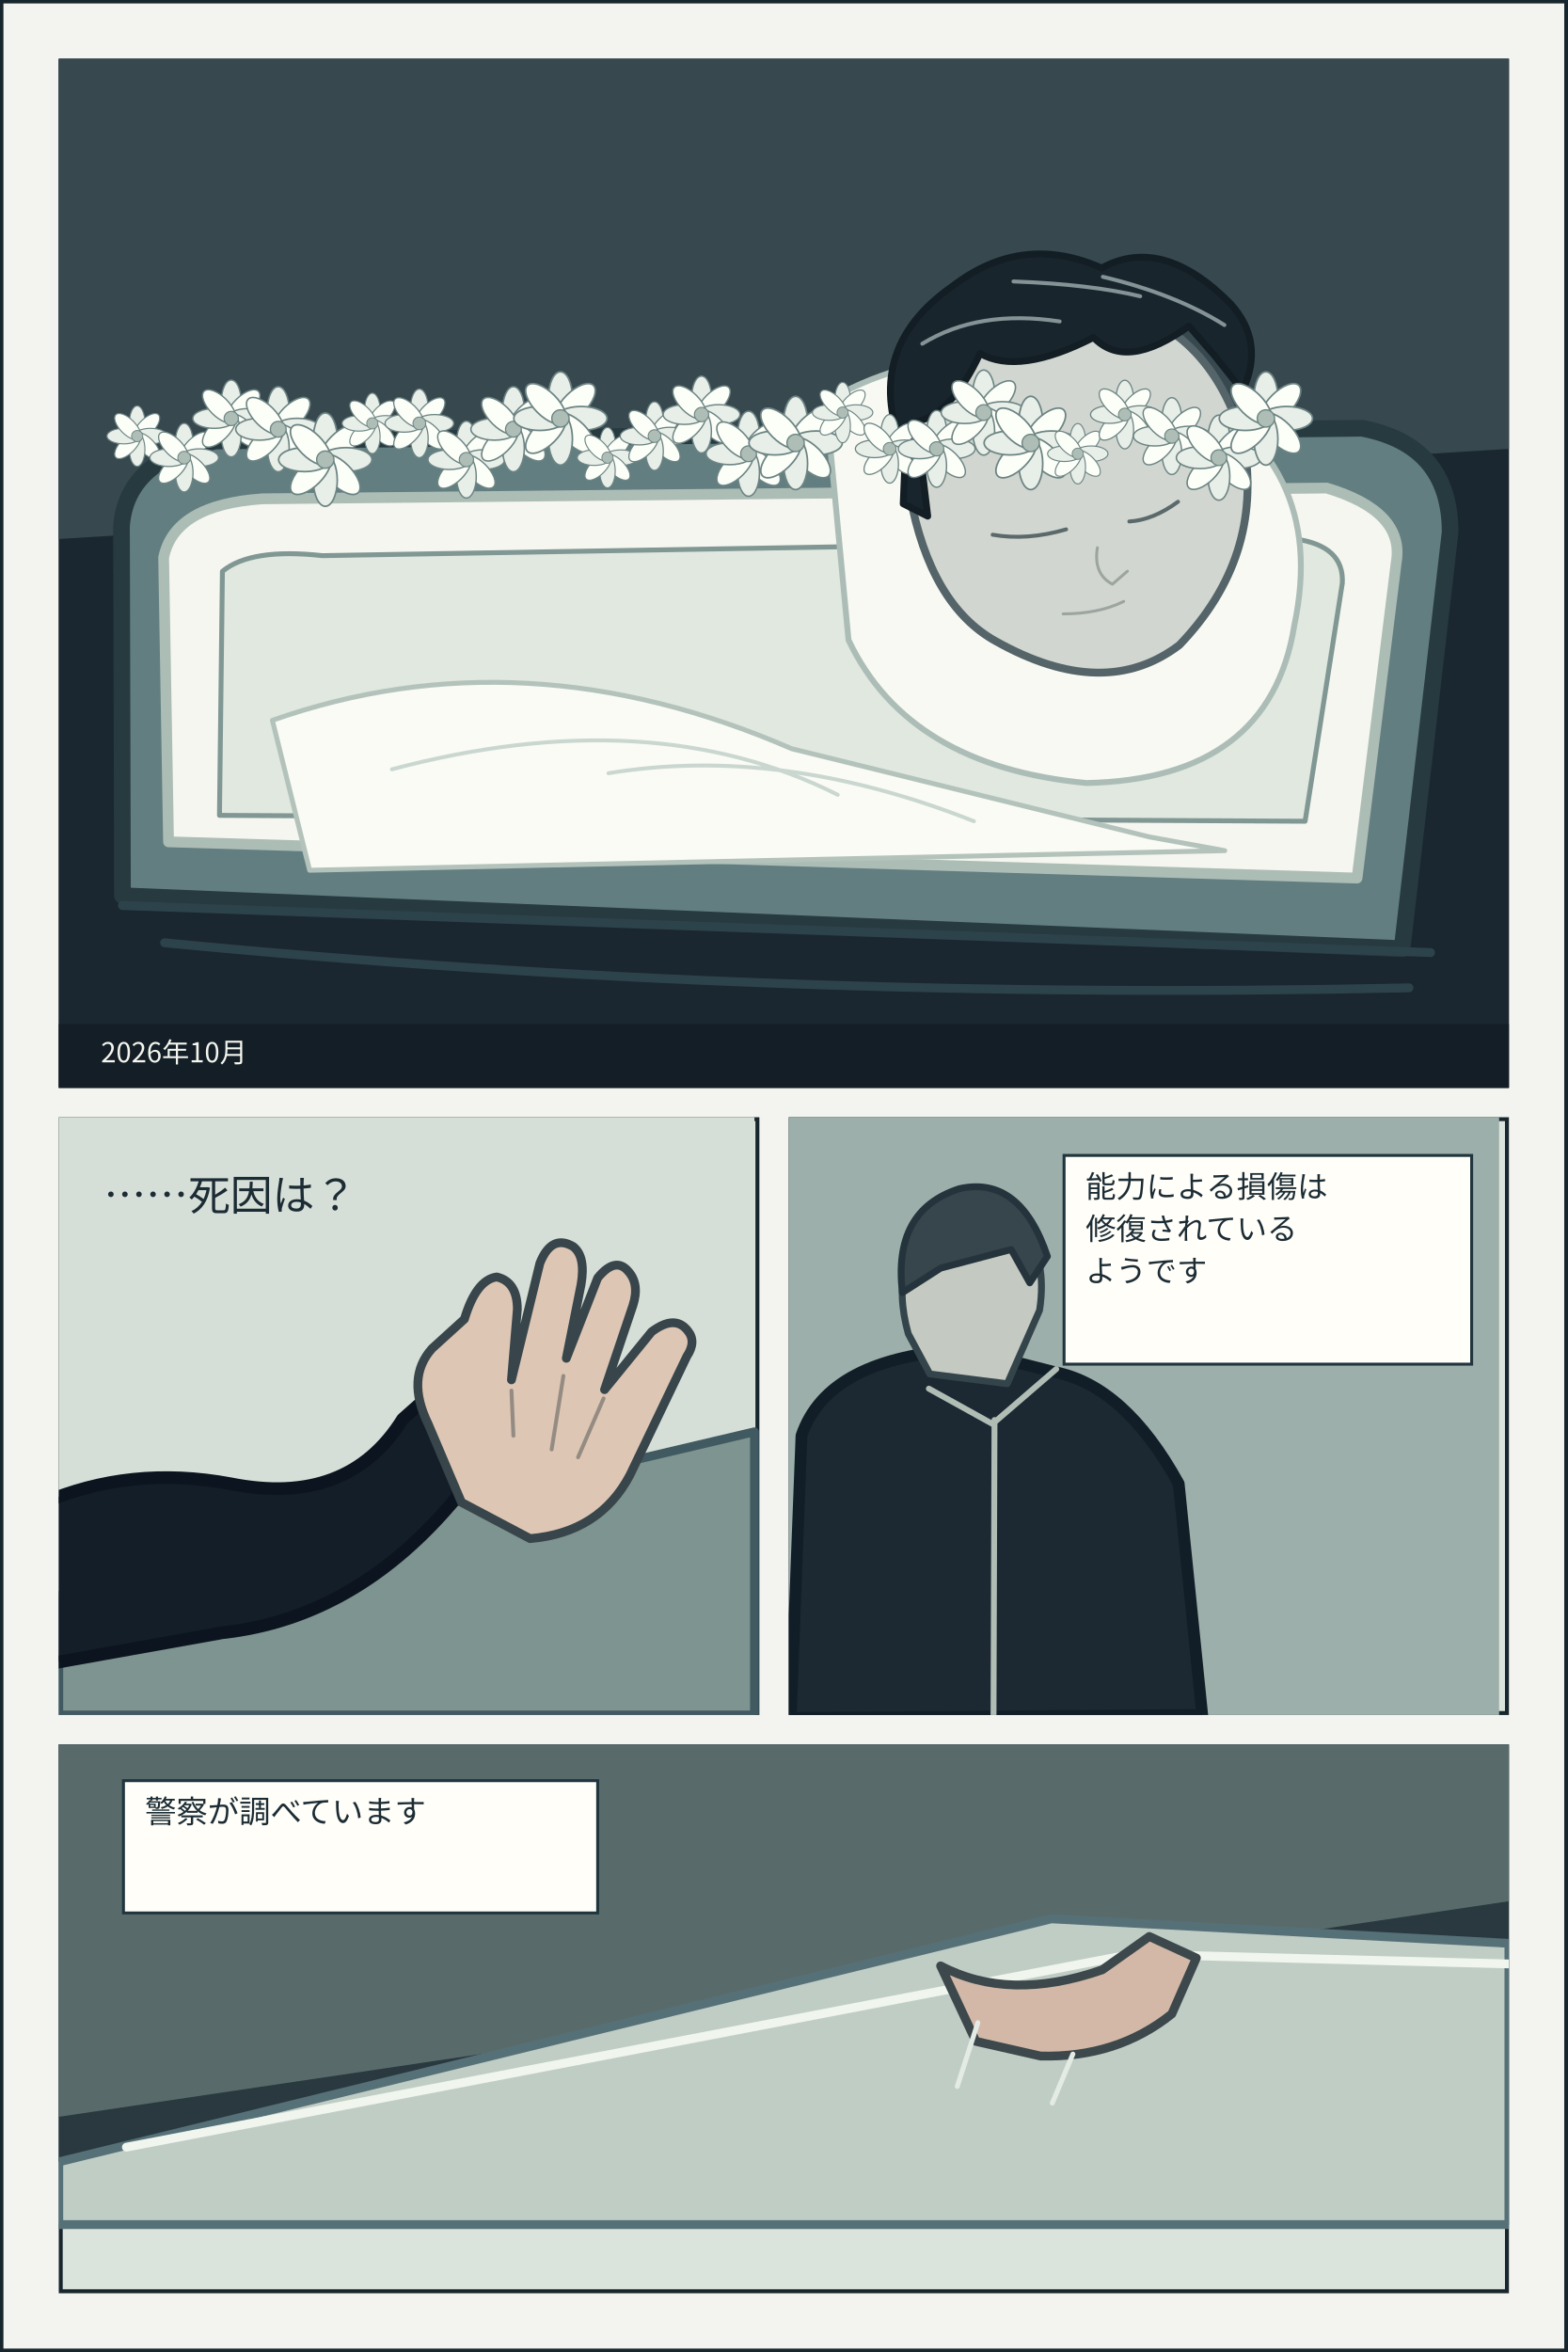
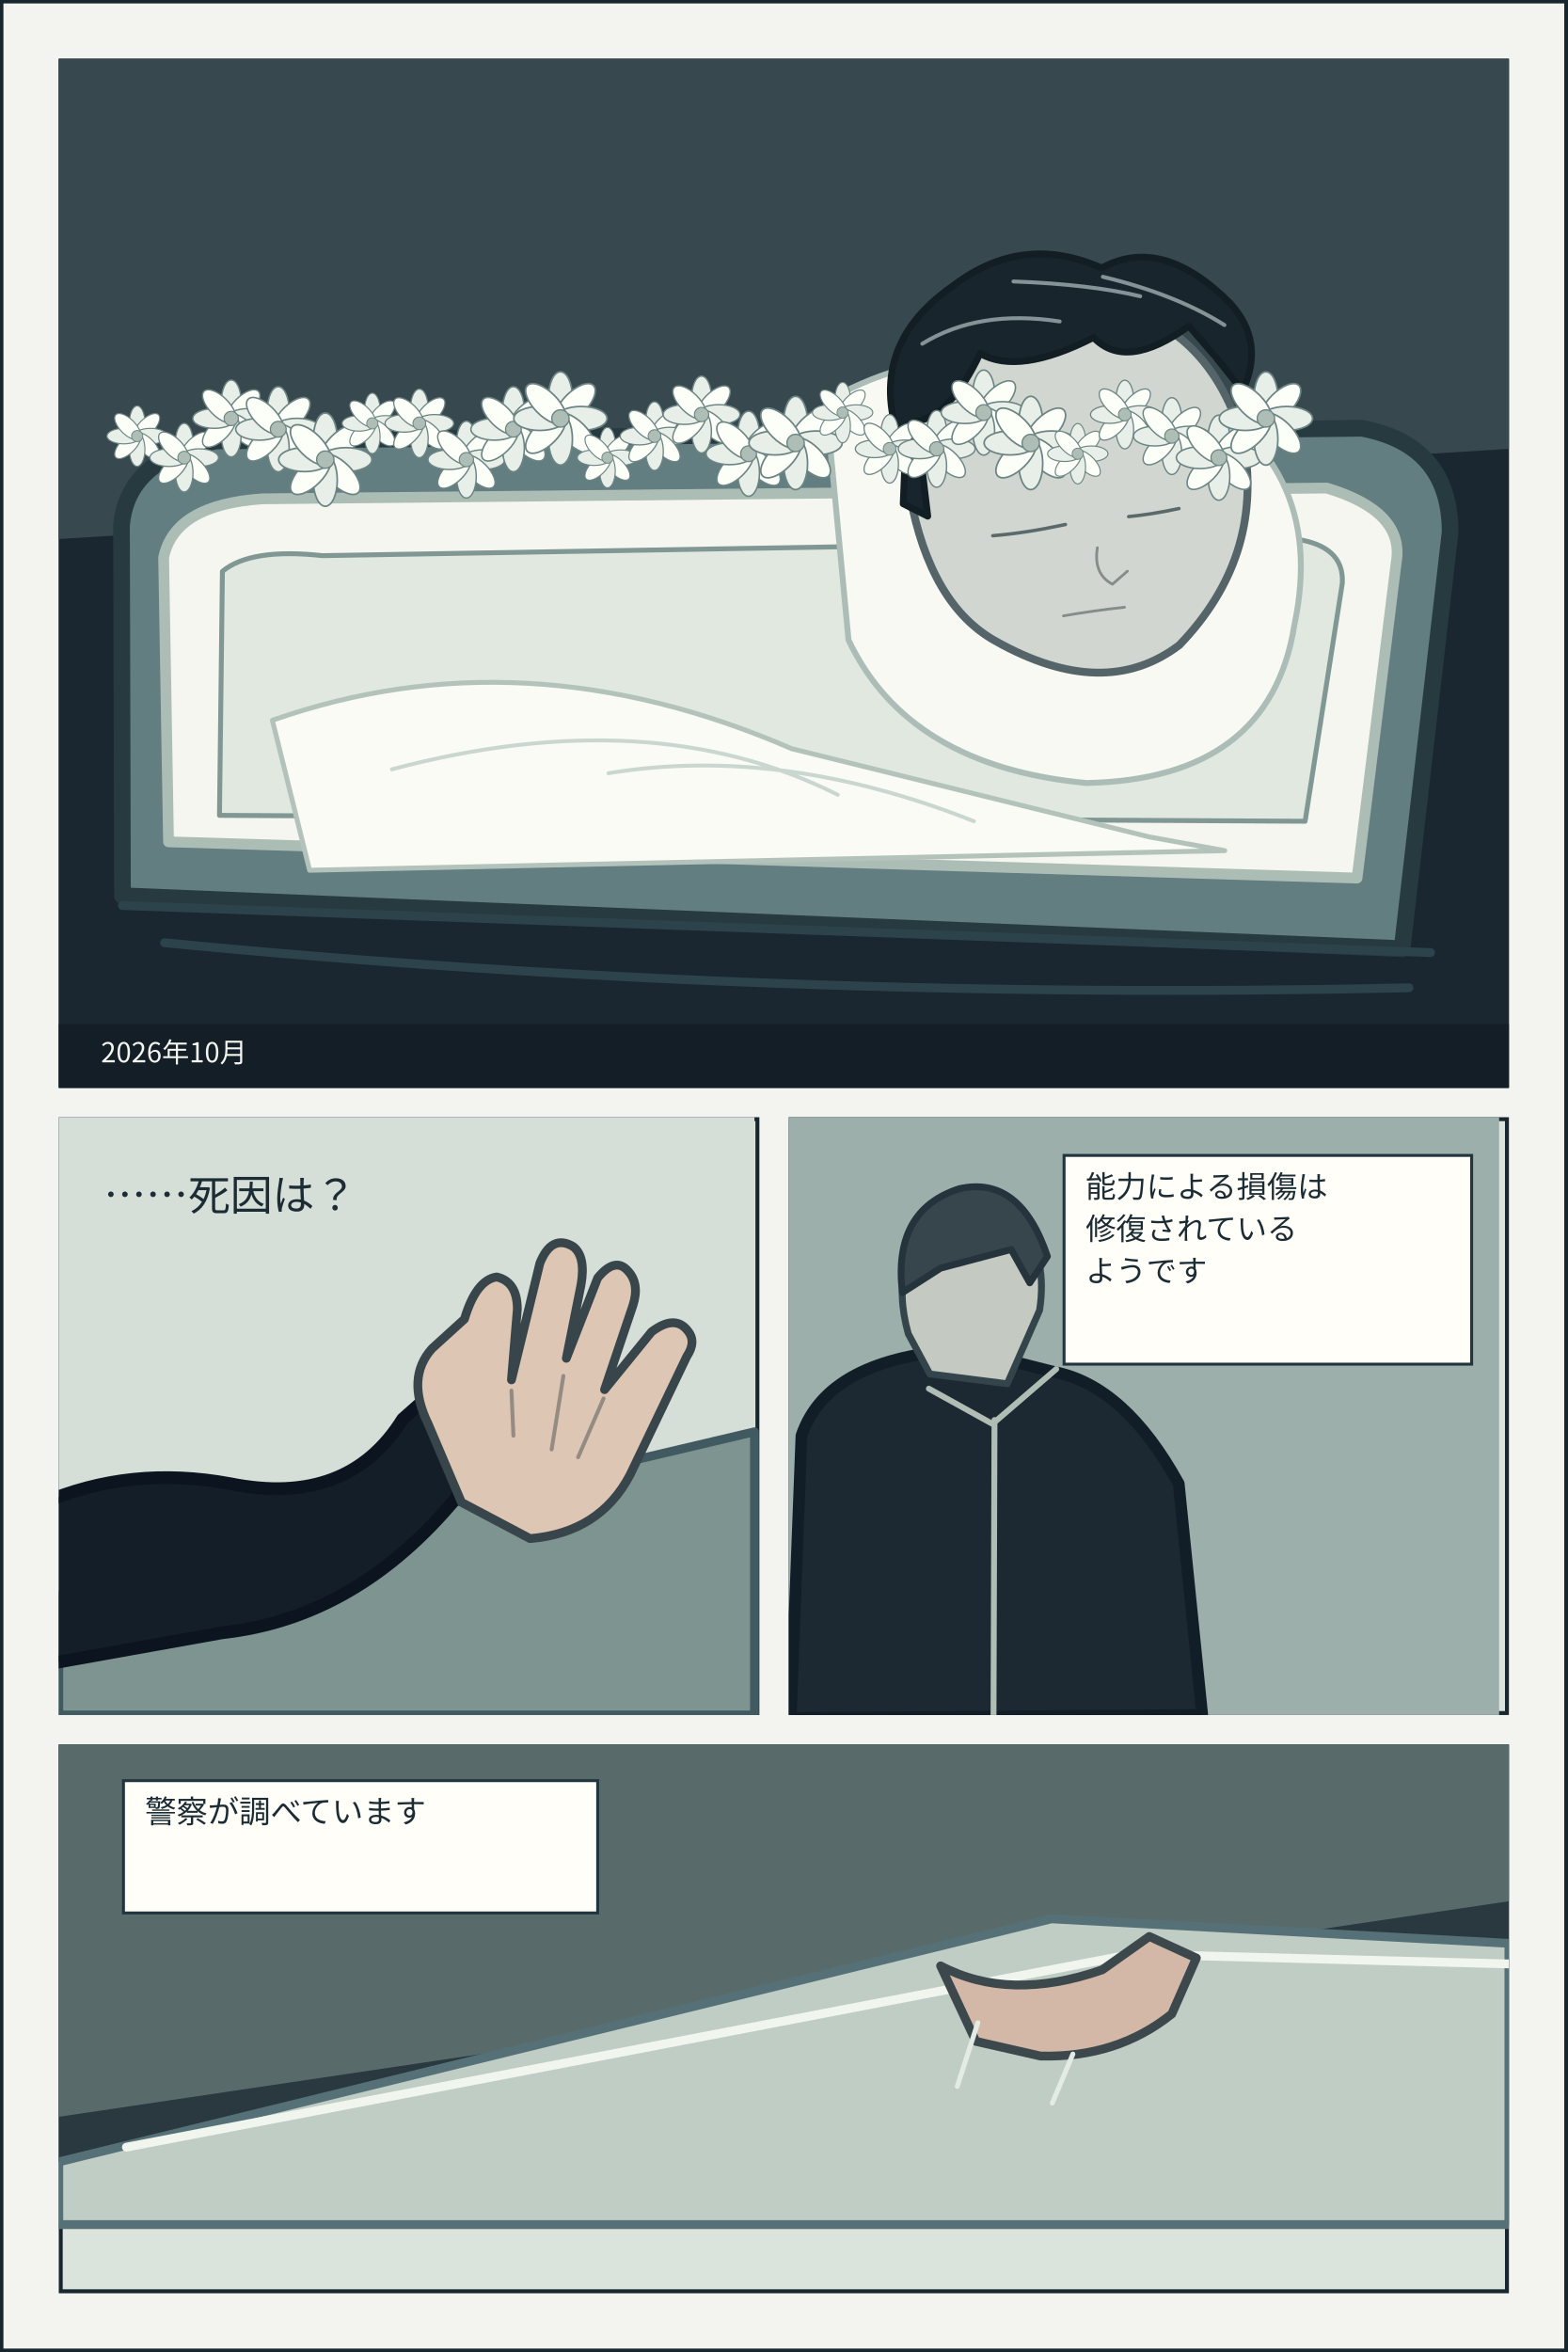
<svg xmlns="http://www.w3.org/2000/svg" width="1600" height="2400" viewBox="0 0 1600 2400">
  <rect x="0" y="0" width="1600" height="2400" fill="#f3f4ef" stroke="#17262d" stroke-width="7" />
  <g id="panel-01-coffin-and-sakaki">
    <svg x="60" y="60" width="1480" height="1050" viewBox="0 0 1480 1050">
      <rect x="0" y="0" width="1480" height="1050" fill="#dae3dc" stroke="#18262e" stroke-width="8" />
      <rect x="0" y="0" width="1480" height="1050" fill="#1b2730" stroke="none" stroke-width="0" />
      <path d="M0 0H1480V398L0 490Z" fill="#37484f" stroke="none" stroke-width="0" stroke-linecap="round" stroke-linejoin="round" />
      <path d="M65 854L64 477Q69 409 160 390L1330 377Q1420 394 1420 483L1371 908Z" fill="#627e80" stroke="#273a40" stroke-width="17" stroke-linecap="round" stroke-linejoin="round" />
      <path d="M112 799L107 509Q118 455 208 449L1294 438Q1374 462 1365 514L1325 836Z" fill="#f5f6ef" stroke="#acbdb6" stroke-width="11" stroke-linecap="round" stroke-linejoin="round" />
      <path d="M164 772L167 523Q196 499 269 507L1262 490Q1312 497 1310 535L1272 778Z" fill="#e0e8df" stroke="#809794" stroke-width="5" stroke-linecap="round" stroke-linejoin="round" />
      <path d="M218 675Q474 585 748 704L1113 794L1190 808L256 828Z" fill="#fafbf5" stroke="#b3c3bb" stroke-width="5" stroke-linecap="round" stroke-linejoin="round" />
      <path d="M340 725Q604 655 795 751M561 729Q737 700 934 778" fill="none" stroke="#cad7d0" stroke-width="4" stroke-linecap="round" stroke-linejoin="round" />
      <path d="M783 350Q924 266 1139 331Q1297 408 1261 578Q1236 735 1049 739Q867 722 806 593Z" fill="#f8f9f3" stroke="#acbdb7" stroke-width="6" stroke-linecap="round" stroke-linejoin="round" />
      <g transform="translate(1042 457) rotate(-8)">
        <path d="M-148-144Q-65-222 50-203Q158-167 175-40Q178 78 81 154Q-3 201-104 124Q-165 78-170-36Z" fill="#d1d6d0" stroke="#546468" stroke-width="8" stroke-linecap="round" stroke-linejoin="round" />
        <path d="M-169-77Q-200-189-97-241Q-19-285 56-238Q122-263 181-184Q211-140 181-94L158-133L136-167Q66-130 38-169Q-43-141-79-169Q-116-112-153-109L-155-12L-178-28Z" fill="#19252d" stroke="#121d24" stroke-width="7" stroke-linecap="round" stroke-linejoin="round" />
        <path d="M-136-187Q-74-214 6-190M-35-237Q43-223 91-204M56-229Q127-201 172-163" fill="none" stroke="#849496" stroke-width="4" stroke-linecap="round" stroke-linejoin="round" />
-         <path d="M-92 16Q-58 27-17 21M48 22Q72 24 100 9" fill="none" stroke="#5b696b" stroke-width="4" stroke-linecap="round" stroke-linejoin="round" />
-         <path d="M12 44Q4 70 22 83L39 72M-32 106Q4 111 31 102" fill="none" stroke="#9da5a0" stroke-width="3" stroke-linecap="round" stroke-linejoin="round" />
+         <path d="M-92 17Q-58 19-17 16M48 17Q72 18 100 16" fill="none" stroke="#5b696b" stroke-width="3.5" stroke-linecap="round" stroke-linejoin="round" />
+         <path d="M12 44Q4 70 22 83L39 72M-32 108Q0 107 31 108" fill="none" stroke="#858d88" stroke-width="2.8" stroke-linecap="round" stroke-linejoin="round" />
      </g>
      <g transform="translate(80 385) scale(0.44)">
        <ellipse cx="0" cy="-31" rx="18" ry="39" transform="rotate(0)" fill="#e8eee8" stroke="#6c8483" stroke-width="2.5" />
        <ellipse cx="0" cy="-31" rx="18" ry="39" transform="rotate(45)" fill="#fcfef8" stroke="#6c8483" stroke-width="2.5" />
        <ellipse cx="0" cy="-31" rx="18" ry="39" transform="rotate(90)" fill="#e8eee8" stroke="#6c8483" stroke-width="2.5" />
        <ellipse cx="0" cy="-31" rx="18" ry="39" transform="rotate(135)" fill="#fcfef8" stroke="#6c8483" stroke-width="2.5" />
        <ellipse cx="0" cy="-31" rx="18" ry="39" transform="rotate(180)" fill="#e8eee8" stroke="#6c8483" stroke-width="2.5" />
        <ellipse cx="0" cy="-31" rx="18" ry="39" transform="rotate(225)" fill="#fcfef8" stroke="#6c8483" stroke-width="2.5" />
        <ellipse cx="0" cy="-31" rx="18" ry="39" transform="rotate(270)" fill="#e8eee8" stroke="#6c8483" stroke-width="2.5" />
        <ellipse cx="0" cy="-31" rx="18" ry="39" transform="rotate(315)" fill="#fcfef8" stroke="#6c8483" stroke-width="2.5" />
        <circle r="13" fill="#aebdb6" stroke="#6c8582" stroke-width="2" />
      </g>
      <g transform="translate(128 407) scale(0.50)">
        <ellipse cx="0" cy="-31" rx="18" ry="39" transform="rotate(0)" fill="#e8eee8" stroke="#6c8483" stroke-width="2.5" />
        <ellipse cx="0" cy="-31" rx="18" ry="39" transform="rotate(45)" fill="#fcfef8" stroke="#6c8483" stroke-width="2.5" />
        <ellipse cx="0" cy="-31" rx="18" ry="39" transform="rotate(90)" fill="#e8eee8" stroke="#6c8483" stroke-width="2.5" />
        <ellipse cx="0" cy="-31" rx="18" ry="39" transform="rotate(135)" fill="#fcfef8" stroke="#6c8483" stroke-width="2.5" />
        <ellipse cx="0" cy="-31" rx="18" ry="39" transform="rotate(180)" fill="#e8eee8" stroke="#6c8483" stroke-width="2.5" />
        <ellipse cx="0" cy="-31" rx="18" ry="39" transform="rotate(225)" fill="#fcfef8" stroke="#6c8483" stroke-width="2.5" />
        <ellipse cx="0" cy="-31" rx="18" ry="39" transform="rotate(270)" fill="#e8eee8" stroke="#6c8483" stroke-width="2.5" />
        <ellipse cx="0" cy="-31" rx="18" ry="39" transform="rotate(315)" fill="#fcfef8" stroke="#6c8483" stroke-width="2.5" />
        <circle r="13" fill="#aebdb6" stroke="#6c8582" stroke-width="2" />
      </g>
      <g transform="translate(176 367) scale(0.56)">
        <ellipse cx="0" cy="-31" rx="18" ry="39" transform="rotate(0)" fill="#e8eee8" stroke="#6c8483" stroke-width="2.5" />
        <ellipse cx="0" cy="-31" rx="18" ry="39" transform="rotate(45)" fill="#fcfef8" stroke="#6c8483" stroke-width="2.5" />
        <ellipse cx="0" cy="-31" rx="18" ry="39" transform="rotate(90)" fill="#e8eee8" stroke="#6c8483" stroke-width="2.5" />
        <ellipse cx="0" cy="-31" rx="18" ry="39" transform="rotate(135)" fill="#fcfef8" stroke="#6c8483" stroke-width="2.5" />
        <ellipse cx="0" cy="-31" rx="18" ry="39" transform="rotate(180)" fill="#e8eee8" stroke="#6c8483" stroke-width="2.5" />
        <ellipse cx="0" cy="-31" rx="18" ry="39" transform="rotate(225)" fill="#fcfef8" stroke="#6c8483" stroke-width="2.5" />
        <ellipse cx="0" cy="-31" rx="18" ry="39" transform="rotate(270)" fill="#e8eee8" stroke="#6c8483" stroke-width="2.5" />
        <ellipse cx="0" cy="-31" rx="18" ry="39" transform="rotate(315)" fill="#fcfef8" stroke="#6c8483" stroke-width="2.5" />
        <circle r="13" fill="#aebdb6" stroke="#6c8582" stroke-width="2" />
      </g>
      <g transform="translate(224 378) scale(0.62)">
        <ellipse cx="0" cy="-31" rx="18" ry="39" transform="rotate(0)" fill="#e8eee8" stroke="#6c8483" stroke-width="2.5" />
        <ellipse cx="0" cy="-31" rx="18" ry="39" transform="rotate(45)" fill="#fcfef8" stroke="#6c8483" stroke-width="2.5" />
        <ellipse cx="0" cy="-31" rx="18" ry="39" transform="rotate(90)" fill="#e8eee8" stroke="#6c8483" stroke-width="2.5" />
        <ellipse cx="0" cy="-31" rx="18" ry="39" transform="rotate(135)" fill="#fcfef8" stroke="#6c8483" stroke-width="2.5" />
        <ellipse cx="0" cy="-31" rx="18" ry="39" transform="rotate(180)" fill="#e8eee8" stroke="#6c8483" stroke-width="2.5" />
        <ellipse cx="0" cy="-31" rx="18" ry="39" transform="rotate(225)" fill="#fcfef8" stroke="#6c8483" stroke-width="2.5" />
        <ellipse cx="0" cy="-31" rx="18" ry="39" transform="rotate(270)" fill="#e8eee8" stroke="#6c8483" stroke-width="2.5" />
        <ellipse cx="0" cy="-31" rx="18" ry="39" transform="rotate(315)" fill="#fcfef8" stroke="#6c8483" stroke-width="2.5" />
        <circle r="13" fill="#aebdb6" stroke="#6c8582" stroke-width="2" />
      </g>
      <g transform="translate(272 409) scale(0.68)">
        <ellipse cx="0" cy="-31" rx="18" ry="39" transform="rotate(0)" fill="#e8eee8" stroke="#6c8483" stroke-width="2.5" />
        <ellipse cx="0" cy="-31" rx="18" ry="39" transform="rotate(45)" fill="#fcfef8" stroke="#6c8483" stroke-width="2.5" />
        <ellipse cx="0" cy="-31" rx="18" ry="39" transform="rotate(90)" fill="#e8eee8" stroke="#6c8483" stroke-width="2.5" />
        <ellipse cx="0" cy="-31" rx="18" ry="39" transform="rotate(135)" fill="#fcfef8" stroke="#6c8483" stroke-width="2.5" />
        <ellipse cx="0" cy="-31" rx="18" ry="39" transform="rotate(180)" fill="#e8eee8" stroke="#6c8483" stroke-width="2.5" />
        <ellipse cx="0" cy="-31" rx="18" ry="39" transform="rotate(225)" fill="#fcfef8" stroke="#6c8483" stroke-width="2.5" />
        <ellipse cx="0" cy="-31" rx="18" ry="39" transform="rotate(270)" fill="#e8eee8" stroke="#6c8483" stroke-width="2.5" />
        <ellipse cx="0" cy="-31" rx="18" ry="39" transform="rotate(315)" fill="#fcfef8" stroke="#6c8483" stroke-width="2.5" />
        <circle r="13" fill="#aebdb6" stroke="#6c8582" stroke-width="2" />
      </g>
      <g transform="translate(320 372) scale(0.44)">
        <ellipse cx="0" cy="-31" rx="18" ry="39" transform="rotate(0)" fill="#e8eee8" stroke="#6c8483" stroke-width="2.5" />
        <ellipse cx="0" cy="-31" rx="18" ry="39" transform="rotate(45)" fill="#fcfef8" stroke="#6c8483" stroke-width="2.5" />
        <ellipse cx="0" cy="-31" rx="18" ry="39" transform="rotate(90)" fill="#e8eee8" stroke="#6c8483" stroke-width="2.5" />
        <ellipse cx="0" cy="-31" rx="18" ry="39" transform="rotate(135)" fill="#fcfef8" stroke="#6c8483" stroke-width="2.5" />
        <ellipse cx="0" cy="-31" rx="18" ry="39" transform="rotate(180)" fill="#e8eee8" stroke="#6c8483" stroke-width="2.5" />
        <ellipse cx="0" cy="-31" rx="18" ry="39" transform="rotate(225)" fill="#fcfef8" stroke="#6c8483" stroke-width="2.5" />
        <ellipse cx="0" cy="-31" rx="18" ry="39" transform="rotate(270)" fill="#e8eee8" stroke="#6c8483" stroke-width="2.5" />
        <ellipse cx="0" cy="-31" rx="18" ry="39" transform="rotate(315)" fill="#fcfef8" stroke="#6c8483" stroke-width="2.5" />
        <circle r="13" fill="#aebdb6" stroke="#6c8582" stroke-width="2" />
      </g>
      <g transform="translate(368 372) scale(0.50)">
        <ellipse cx="0" cy="-31" rx="18" ry="39" transform="rotate(0)" fill="#e8eee8" stroke="#6c8483" stroke-width="2.5" />
        <ellipse cx="0" cy="-31" rx="18" ry="39" transform="rotate(45)" fill="#fcfef8" stroke="#6c8483" stroke-width="2.5" />
        <ellipse cx="0" cy="-31" rx="18" ry="39" transform="rotate(90)" fill="#e8eee8" stroke="#6c8483" stroke-width="2.5" />
        <ellipse cx="0" cy="-31" rx="18" ry="39" transform="rotate(135)" fill="#fcfef8" stroke="#6c8483" stroke-width="2.5" />
        <ellipse cx="0" cy="-31" rx="18" ry="39" transform="rotate(180)" fill="#e8eee8" stroke="#6c8483" stroke-width="2.5" />
        <ellipse cx="0" cy="-31" rx="18" ry="39" transform="rotate(225)" fill="#fcfef8" stroke="#6c8483" stroke-width="2.5" />
        <ellipse cx="0" cy="-31" rx="18" ry="39" transform="rotate(270)" fill="#e8eee8" stroke="#6c8483" stroke-width="2.5" />
        <ellipse cx="0" cy="-31" rx="18" ry="39" transform="rotate(315)" fill="#fcfef8" stroke="#6c8483" stroke-width="2.5" />
        <circle r="13" fill="#aebdb6" stroke="#6c8582" stroke-width="2" />
      </g>
      <g transform="translate(416 409) scale(0.56)">
        <ellipse cx="0" cy="-31" rx="18" ry="39" transform="rotate(0)" fill="#e8eee8" stroke="#6c8483" stroke-width="2.5" />
        <ellipse cx="0" cy="-31" rx="18" ry="39" transform="rotate(45)" fill="#fcfef8" stroke="#6c8483" stroke-width="2.5" />
        <ellipse cx="0" cy="-31" rx="18" ry="39" transform="rotate(90)" fill="#e8eee8" stroke="#6c8483" stroke-width="2.5" />
        <ellipse cx="0" cy="-31" rx="18" ry="39" transform="rotate(135)" fill="#fcfef8" stroke="#6c8483" stroke-width="2.5" />
        <ellipse cx="0" cy="-31" rx="18" ry="39" transform="rotate(180)" fill="#e8eee8" stroke="#6c8483" stroke-width="2.5" />
        <ellipse cx="0" cy="-31" rx="18" ry="39" transform="rotate(225)" fill="#fcfef8" stroke="#6c8483" stroke-width="2.5" />
        <ellipse cx="0" cy="-31" rx="18" ry="39" transform="rotate(270)" fill="#e8eee8" stroke="#6c8483" stroke-width="2.5" />
        <ellipse cx="0" cy="-31" rx="18" ry="39" transform="rotate(315)" fill="#fcfef8" stroke="#6c8483" stroke-width="2.5" />
        <circle r="13" fill="#aebdb6" stroke="#6c8582" stroke-width="2" />
      </g>
      <g transform="translate(464 378) scale(0.62)">
        <ellipse cx="0" cy="-31" rx="18" ry="39" transform="rotate(0)" fill="#e8eee8" stroke="#6c8483" stroke-width="2.5" />
        <ellipse cx="0" cy="-31" rx="18" ry="39" transform="rotate(45)" fill="#fcfef8" stroke="#6c8483" stroke-width="2.5" />
        <ellipse cx="0" cy="-31" rx="18" ry="39" transform="rotate(90)" fill="#e8eee8" stroke="#6c8483" stroke-width="2.5" />
        <ellipse cx="0" cy="-31" rx="18" ry="39" transform="rotate(135)" fill="#fcfef8" stroke="#6c8483" stroke-width="2.5" />
        <ellipse cx="0" cy="-31" rx="18" ry="39" transform="rotate(180)" fill="#e8eee8" stroke="#6c8483" stroke-width="2.5" />
        <ellipse cx="0" cy="-31" rx="18" ry="39" transform="rotate(225)" fill="#fcfef8" stroke="#6c8483" stroke-width="2.5" />
        <ellipse cx="0" cy="-31" rx="18" ry="39" transform="rotate(270)" fill="#e8eee8" stroke="#6c8483" stroke-width="2.5" />
        <ellipse cx="0" cy="-31" rx="18" ry="39" transform="rotate(315)" fill="#fcfef8" stroke="#6c8483" stroke-width="2.5" />
        <circle r="13" fill="#aebdb6" stroke="#6c8582" stroke-width="2" />
      </g>
      <g transform="translate(512 367) scale(0.68)">
        <ellipse cx="0" cy="-31" rx="18" ry="39" transform="rotate(0)" fill="#e8eee8" stroke="#6c8483" stroke-width="2.5" />
        <ellipse cx="0" cy="-31" rx="18" ry="39" transform="rotate(45)" fill="#fcfef8" stroke="#6c8483" stroke-width="2.5" />
        <ellipse cx="0" cy="-31" rx="18" ry="39" transform="rotate(90)" fill="#e8eee8" stroke="#6c8483" stroke-width="2.5" />
        <ellipse cx="0" cy="-31" rx="18" ry="39" transform="rotate(135)" fill="#fcfef8" stroke="#6c8483" stroke-width="2.5" />
        <ellipse cx="0" cy="-31" rx="18" ry="39" transform="rotate(180)" fill="#e8eee8" stroke="#6c8483" stroke-width="2.5" />
        <ellipse cx="0" cy="-31" rx="18" ry="39" transform="rotate(225)" fill="#fcfef8" stroke="#6c8483" stroke-width="2.5" />
        <ellipse cx="0" cy="-31" rx="18" ry="39" transform="rotate(270)" fill="#e8eee8" stroke="#6c8483" stroke-width="2.5" />
        <ellipse cx="0" cy="-31" rx="18" ry="39" transform="rotate(315)" fill="#fcfef8" stroke="#6c8483" stroke-width="2.5" />
        <circle r="13" fill="#aebdb6" stroke="#6c8582" stroke-width="2" />
      </g>
      <g transform="translate(560 407) scale(0.44)">
        <ellipse cx="0" cy="-31" rx="18" ry="39" transform="rotate(0)" fill="#e8eee8" stroke="#6c8483" stroke-width="2.5" />
        <ellipse cx="0" cy="-31" rx="18" ry="39" transform="rotate(45)" fill="#fcfef8" stroke="#6c8483" stroke-width="2.5" />
        <ellipse cx="0" cy="-31" rx="18" ry="39" transform="rotate(90)" fill="#e8eee8" stroke="#6c8483" stroke-width="2.5" />
        <ellipse cx="0" cy="-31" rx="18" ry="39" transform="rotate(135)" fill="#fcfef8" stroke="#6c8483" stroke-width="2.5" />
        <ellipse cx="0" cy="-31" rx="18" ry="39" transform="rotate(180)" fill="#e8eee8" stroke="#6c8483" stroke-width="2.5" />
        <ellipse cx="0" cy="-31" rx="18" ry="39" transform="rotate(225)" fill="#fcfef8" stroke="#6c8483" stroke-width="2.5" />
        <ellipse cx="0" cy="-31" rx="18" ry="39" transform="rotate(270)" fill="#e8eee8" stroke="#6c8483" stroke-width="2.5" />
        <ellipse cx="0" cy="-31" rx="18" ry="39" transform="rotate(315)" fill="#fcfef8" stroke="#6c8483" stroke-width="2.5" />
        <circle r="13" fill="#aebdb6" stroke="#6c8582" stroke-width="2" />
      </g>
      <g transform="translate(608 385) scale(0.50)">
        <ellipse cx="0" cy="-31" rx="18" ry="39" transform="rotate(0)" fill="#e8eee8" stroke="#6c8483" stroke-width="2.5" />
        <ellipse cx="0" cy="-31" rx="18" ry="39" transform="rotate(45)" fill="#fcfef8" stroke="#6c8483" stroke-width="2.5" />
        <ellipse cx="0" cy="-31" rx="18" ry="39" transform="rotate(90)" fill="#e8eee8" stroke="#6c8483" stroke-width="2.5" />
        <ellipse cx="0" cy="-31" rx="18" ry="39" transform="rotate(135)" fill="#fcfef8" stroke="#6c8483" stroke-width="2.5" />
        <ellipse cx="0" cy="-31" rx="18" ry="39" transform="rotate(180)" fill="#e8eee8" stroke="#6c8483" stroke-width="2.5" />
        <ellipse cx="0" cy="-31" rx="18" ry="39" transform="rotate(225)" fill="#fcfef8" stroke="#6c8483" stroke-width="2.5" />
        <ellipse cx="0" cy="-31" rx="18" ry="39" transform="rotate(270)" fill="#e8eee8" stroke="#6c8483" stroke-width="2.5" />
        <ellipse cx="0" cy="-31" rx="18" ry="39" transform="rotate(315)" fill="#fcfef8" stroke="#6c8483" stroke-width="2.5" />
        <circle r="13" fill="#aebdb6" stroke="#6c8582" stroke-width="2" />
      </g>
      <g transform="translate(656 363) scale(0.56)">
        <ellipse cx="0" cy="-31" rx="18" ry="39" transform="rotate(0)" fill="#e8eee8" stroke="#6c8483" stroke-width="2.5" />
        <ellipse cx="0" cy="-31" rx="18" ry="39" transform="rotate(45)" fill="#fcfef8" stroke="#6c8483" stroke-width="2.5" />
        <ellipse cx="0" cy="-31" rx="18" ry="39" transform="rotate(90)" fill="#e8eee8" stroke="#6c8483" stroke-width="2.5" />
        <ellipse cx="0" cy="-31" rx="18" ry="39" transform="rotate(135)" fill="#fcfef8" stroke="#6c8483" stroke-width="2.5" />
        <ellipse cx="0" cy="-31" rx="18" ry="39" transform="rotate(180)" fill="#e8eee8" stroke="#6c8483" stroke-width="2.5" />
        <ellipse cx="0" cy="-31" rx="18" ry="39" transform="rotate(225)" fill="#fcfef8" stroke="#6c8483" stroke-width="2.5" />
        <ellipse cx="0" cy="-31" rx="18" ry="39" transform="rotate(270)" fill="#e8eee8" stroke="#6c8483" stroke-width="2.5" />
        <ellipse cx="0" cy="-31" rx="18" ry="39" transform="rotate(315)" fill="#fcfef8" stroke="#6c8483" stroke-width="2.5" />
        <circle r="13" fill="#aebdb6" stroke="#6c8582" stroke-width="2" />
      </g>
      <g transform="translate(704 403) scale(0.62)">
        <ellipse cx="0" cy="-31" rx="18" ry="39" transform="rotate(0)" fill="#e8eee8" stroke="#6c8483" stroke-width="2.5" />
        <ellipse cx="0" cy="-31" rx="18" ry="39" transform="rotate(45)" fill="#fcfef8" stroke="#6c8483" stroke-width="2.5" />
        <ellipse cx="0" cy="-31" rx="18" ry="39" transform="rotate(90)" fill="#e8eee8" stroke="#6c8483" stroke-width="2.5" />
        <ellipse cx="0" cy="-31" rx="18" ry="39" transform="rotate(135)" fill="#fcfef8" stroke="#6c8483" stroke-width="2.5" />
        <ellipse cx="0" cy="-31" rx="18" ry="39" transform="rotate(180)" fill="#e8eee8" stroke="#6c8483" stroke-width="2.5" />
        <ellipse cx="0" cy="-31" rx="18" ry="39" transform="rotate(225)" fill="#fcfef8" stroke="#6c8483" stroke-width="2.5" />
        <ellipse cx="0" cy="-31" rx="18" ry="39" transform="rotate(270)" fill="#e8eee8" stroke="#6c8483" stroke-width="2.5" />
        <ellipse cx="0" cy="-31" rx="18" ry="39" transform="rotate(315)" fill="#fcfef8" stroke="#6c8483" stroke-width="2.5" />
        <circle r="13" fill="#aebdb6" stroke="#6c8582" stroke-width="2" />
      </g>
      <g transform="translate(752 392) scale(0.68)">
        <ellipse cx="0" cy="-31" rx="18" ry="39" transform="rotate(0)" fill="#e8eee8" stroke="#6c8483" stroke-width="2.5" />
        <ellipse cx="0" cy="-31" rx="18" ry="39" transform="rotate(45)" fill="#fcfef8" stroke="#6c8483" stroke-width="2.5" />
        <ellipse cx="0" cy="-31" rx="18" ry="39" transform="rotate(90)" fill="#e8eee8" stroke="#6c8483" stroke-width="2.5" />
        <ellipse cx="0" cy="-31" rx="18" ry="39" transform="rotate(135)" fill="#fcfef8" stroke="#6c8483" stroke-width="2.5" />
        <ellipse cx="0" cy="-31" rx="18" ry="39" transform="rotate(180)" fill="#e8eee8" stroke="#6c8483" stroke-width="2.5" />
        <ellipse cx="0" cy="-31" rx="18" ry="39" transform="rotate(225)" fill="#fcfef8" stroke="#6c8483" stroke-width="2.5" />
        <ellipse cx="0" cy="-31" rx="18" ry="39" transform="rotate(270)" fill="#e8eee8" stroke="#6c8483" stroke-width="2.5" />
        <ellipse cx="0" cy="-31" rx="18" ry="39" transform="rotate(315)" fill="#fcfef8" stroke="#6c8483" stroke-width="2.5" />
        <circle r="13" fill="#aebdb6" stroke="#6c8582" stroke-width="2" />
      </g>
      <g transform="translate(800 361) scale(0.44)">
        <ellipse cx="0" cy="-31" rx="18" ry="39" transform="rotate(0)" fill="#e8eee8" stroke="#6c8483" stroke-width="2.5" />
        <ellipse cx="0" cy="-31" rx="18" ry="39" transform="rotate(45)" fill="#fcfef8" stroke="#6c8483" stroke-width="2.5" />
        <ellipse cx="0" cy="-31" rx="18" ry="39" transform="rotate(90)" fill="#e8eee8" stroke="#6c8483" stroke-width="2.5" />
        <ellipse cx="0" cy="-31" rx="18" ry="39" transform="rotate(135)" fill="#fcfef8" stroke="#6c8483" stroke-width="2.5" />
        <ellipse cx="0" cy="-31" rx="18" ry="39" transform="rotate(180)" fill="#e8eee8" stroke="#6c8483" stroke-width="2.5" />
        <ellipse cx="0" cy="-31" rx="18" ry="39" transform="rotate(225)" fill="#fcfef8" stroke="#6c8483" stroke-width="2.5" />
        <ellipse cx="0" cy="-31" rx="18" ry="39" transform="rotate(270)" fill="#e8eee8" stroke="#6c8483" stroke-width="2.5" />
        <ellipse cx="0" cy="-31" rx="18" ry="39" transform="rotate(315)" fill="#fcfef8" stroke="#6c8483" stroke-width="2.5" />
        <circle r="13" fill="#aebdb6" stroke="#6c8582" stroke-width="2" />
      </g>
      <g transform="translate(848 398) scale(0.50)">
        <ellipse cx="0" cy="-31" rx="18" ry="39" transform="rotate(0)" fill="#e8eee8" stroke="#6c8483" stroke-width="2.5" />
        <ellipse cx="0" cy="-31" rx="18" ry="39" transform="rotate(45)" fill="#fcfef8" stroke="#6c8483" stroke-width="2.5" />
        <ellipse cx="0" cy="-31" rx="18" ry="39" transform="rotate(90)" fill="#e8eee8" stroke="#6c8483" stroke-width="2.5" />
        <ellipse cx="0" cy="-31" rx="18" ry="39" transform="rotate(135)" fill="#fcfef8" stroke="#6c8483" stroke-width="2.5" />
        <ellipse cx="0" cy="-31" rx="18" ry="39" transform="rotate(180)" fill="#e8eee8" stroke="#6c8483" stroke-width="2.5" />
        <ellipse cx="0" cy="-31" rx="18" ry="39" transform="rotate(225)" fill="#fcfef8" stroke="#6c8483" stroke-width="2.5" />
        <ellipse cx="0" cy="-31" rx="18" ry="39" transform="rotate(270)" fill="#e8eee8" stroke="#6c8483" stroke-width="2.5" />
        <ellipse cx="0" cy="-31" rx="18" ry="39" transform="rotate(315)" fill="#fcfef8" stroke="#6c8483" stroke-width="2.5" />
        <circle r="13" fill="#aebdb6" stroke="#6c8582" stroke-width="2" />
      </g>
      <g transform="translate(896 398) scale(0.56)">
        <ellipse cx="0" cy="-31" rx="18" ry="39" transform="rotate(0)" fill="#e8eee8" stroke="#6c8483" stroke-width="2.5" />
        <ellipse cx="0" cy="-31" rx="18" ry="39" transform="rotate(45)" fill="#fcfef8" stroke="#6c8483" stroke-width="2.5" />
        <ellipse cx="0" cy="-31" rx="18" ry="39" transform="rotate(90)" fill="#e8eee8" stroke="#6c8483" stroke-width="2.5" />
        <ellipse cx="0" cy="-31" rx="18" ry="39" transform="rotate(135)" fill="#fcfef8" stroke="#6c8483" stroke-width="2.5" />
        <ellipse cx="0" cy="-31" rx="18" ry="39" transform="rotate(180)" fill="#e8eee8" stroke="#6c8483" stroke-width="2.5" />
        <ellipse cx="0" cy="-31" rx="18" ry="39" transform="rotate(225)" fill="#fcfef8" stroke="#6c8483" stroke-width="2.5" />
        <ellipse cx="0" cy="-31" rx="18" ry="39" transform="rotate(270)" fill="#e8eee8" stroke="#6c8483" stroke-width="2.5" />
        <ellipse cx="0" cy="-31" rx="18" ry="39" transform="rotate(315)" fill="#fcfef8" stroke="#6c8483" stroke-width="2.5" />
        <circle r="13" fill="#aebdb6" stroke="#6c8582" stroke-width="2" />
      </g>
      <g transform="translate(944 361) scale(0.62)">
        <ellipse cx="0" cy="-31" rx="18" ry="39" transform="rotate(0)" fill="#e8eee8" stroke="#6c8483" stroke-width="2.5" />
        <ellipse cx="0" cy="-31" rx="18" ry="39" transform="rotate(45)" fill="#fcfef8" stroke="#6c8483" stroke-width="2.5" />
        <ellipse cx="0" cy="-31" rx="18" ry="39" transform="rotate(90)" fill="#e8eee8" stroke="#6c8483" stroke-width="2.5" />
        <ellipse cx="0" cy="-31" rx="18" ry="39" transform="rotate(135)" fill="#fcfef8" stroke="#6c8483" stroke-width="2.5" />
        <ellipse cx="0" cy="-31" rx="18" ry="39" transform="rotate(180)" fill="#e8eee8" stroke="#6c8483" stroke-width="2.5" />
        <ellipse cx="0" cy="-31" rx="18" ry="39" transform="rotate(225)" fill="#fcfef8" stroke="#6c8483" stroke-width="2.5" />
        <ellipse cx="0" cy="-31" rx="18" ry="39" transform="rotate(270)" fill="#e8eee8" stroke="#6c8483" stroke-width="2.5" />
        <ellipse cx="0" cy="-31" rx="18" ry="39" transform="rotate(315)" fill="#fcfef8" stroke="#6c8483" stroke-width="2.5" />
        <circle r="13" fill="#aebdb6" stroke="#6c8582" stroke-width="2" />
      </g>
      <g transform="translate(992 392) scale(0.68)">
        <ellipse cx="0" cy="-31" rx="18" ry="39" transform="rotate(0)" fill="#e8eee8" stroke="#6c8483" stroke-width="2.5" />
        <ellipse cx="0" cy="-31" rx="18" ry="39" transform="rotate(45)" fill="#fcfef8" stroke="#6c8483" stroke-width="2.5" />
        <ellipse cx="0" cy="-31" rx="18" ry="39" transform="rotate(90)" fill="#e8eee8" stroke="#6c8483" stroke-width="2.5" />
        <ellipse cx="0" cy="-31" rx="18" ry="39" transform="rotate(135)" fill="#fcfef8" stroke="#6c8483" stroke-width="2.5" />
        <ellipse cx="0" cy="-31" rx="18" ry="39" transform="rotate(180)" fill="#e8eee8" stroke="#6c8483" stroke-width="2.5" />
        <ellipse cx="0" cy="-31" rx="18" ry="39" transform="rotate(225)" fill="#fcfef8" stroke="#6c8483" stroke-width="2.5" />
        <ellipse cx="0" cy="-31" rx="18" ry="39" transform="rotate(270)" fill="#e8eee8" stroke="#6c8483" stroke-width="2.5" />
        <ellipse cx="0" cy="-31" rx="18" ry="39" transform="rotate(315)" fill="#fcfef8" stroke="#6c8483" stroke-width="2.5" />
        <circle r="13" fill="#aebdb6" stroke="#6c8582" stroke-width="2" />
      </g>
      <g transform="translate(1040 403) scale(0.44)">
        <ellipse cx="0" cy="-31" rx="18" ry="39" transform="rotate(0)" fill="#e8eee8" stroke="#6c8483" stroke-width="2.5" />
        <ellipse cx="0" cy="-31" rx="18" ry="39" transform="rotate(45)" fill="#fcfef8" stroke="#6c8483" stroke-width="2.5" />
        <ellipse cx="0" cy="-31" rx="18" ry="39" transform="rotate(90)" fill="#e8eee8" stroke="#6c8483" stroke-width="2.5" />
        <ellipse cx="0" cy="-31" rx="18" ry="39" transform="rotate(135)" fill="#fcfef8" stroke="#6c8483" stroke-width="2.5" />
        <ellipse cx="0" cy="-31" rx="18" ry="39" transform="rotate(180)" fill="#e8eee8" stroke="#6c8483" stroke-width="2.5" />
        <ellipse cx="0" cy="-31" rx="18" ry="39" transform="rotate(225)" fill="#fcfef8" stroke="#6c8483" stroke-width="2.5" />
        <ellipse cx="0" cy="-31" rx="18" ry="39" transform="rotate(270)" fill="#e8eee8" stroke="#6c8483" stroke-width="2.5" />
        <ellipse cx="0" cy="-31" rx="18" ry="39" transform="rotate(315)" fill="#fcfef8" stroke="#6c8483" stroke-width="2.5" />
        <circle r="13" fill="#aebdb6" stroke="#6c8582" stroke-width="2" />
      </g>
      <g transform="translate(1088 363) scale(0.50)">
        <ellipse cx="0" cy="-31" rx="18" ry="39" transform="rotate(0)" fill="#e8eee8" stroke="#6c8483" stroke-width="2.5" />
        <ellipse cx="0" cy="-31" rx="18" ry="39" transform="rotate(45)" fill="#fcfef8" stroke="#6c8483" stroke-width="2.5" />
        <ellipse cx="0" cy="-31" rx="18" ry="39" transform="rotate(90)" fill="#e8eee8" stroke="#6c8483" stroke-width="2.5" />
        <ellipse cx="0" cy="-31" rx="18" ry="39" transform="rotate(135)" fill="#fcfef8" stroke="#6c8483" stroke-width="2.5" />
        <ellipse cx="0" cy="-31" rx="18" ry="39" transform="rotate(180)" fill="#e8eee8" stroke="#6c8483" stroke-width="2.5" />
        <ellipse cx="0" cy="-31" rx="18" ry="39" transform="rotate(225)" fill="#fcfef8" stroke="#6c8483" stroke-width="2.5" />
        <ellipse cx="0" cy="-31" rx="18" ry="39" transform="rotate(270)" fill="#e8eee8" stroke="#6c8483" stroke-width="2.5" />
        <ellipse cx="0" cy="-31" rx="18" ry="39" transform="rotate(315)" fill="#fcfef8" stroke="#6c8483" stroke-width="2.5" />
        <circle r="13" fill="#aebdb6" stroke="#6c8582" stroke-width="2" />
      </g>
      <g transform="translate(1136 385) scale(0.56)">
        <ellipse cx="0" cy="-31" rx="18" ry="39" transform="rotate(0)" fill="#e8eee8" stroke="#6c8483" stroke-width="2.5" />
        <ellipse cx="0" cy="-31" rx="18" ry="39" transform="rotate(45)" fill="#fcfef8" stroke="#6c8483" stroke-width="2.5" />
        <ellipse cx="0" cy="-31" rx="18" ry="39" transform="rotate(90)" fill="#e8eee8" stroke="#6c8483" stroke-width="2.5" />
        <ellipse cx="0" cy="-31" rx="18" ry="39" transform="rotate(135)" fill="#fcfef8" stroke="#6c8483" stroke-width="2.5" />
        <ellipse cx="0" cy="-31" rx="18" ry="39" transform="rotate(180)" fill="#e8eee8" stroke="#6c8483" stroke-width="2.5" />
        <ellipse cx="0" cy="-31" rx="18" ry="39" transform="rotate(225)" fill="#fcfef8" stroke="#6c8483" stroke-width="2.5" />
        <ellipse cx="0" cy="-31" rx="18" ry="39" transform="rotate(270)" fill="#e8eee8" stroke="#6c8483" stroke-width="2.5" />
        <ellipse cx="0" cy="-31" rx="18" ry="39" transform="rotate(315)" fill="#fcfef8" stroke="#6c8483" stroke-width="2.5" />
        <circle r="13" fill="#aebdb6" stroke="#6c8582" stroke-width="2" />
      </g>
      <g transform="translate(1184 407) scale(0.62)">
        <ellipse cx="0" cy="-31" rx="18" ry="39" transform="rotate(0)" fill="#e8eee8" stroke="#6c8483" stroke-width="2.5" />
        <ellipse cx="0" cy="-31" rx="18" ry="39" transform="rotate(45)" fill="#fcfef8" stroke="#6c8483" stroke-width="2.5" />
        <ellipse cx="0" cy="-31" rx="18" ry="39" transform="rotate(90)" fill="#e8eee8" stroke="#6c8483" stroke-width="2.5" />
        <ellipse cx="0" cy="-31" rx="18" ry="39" transform="rotate(135)" fill="#fcfef8" stroke="#6c8483" stroke-width="2.5" />
        <ellipse cx="0" cy="-31" rx="18" ry="39" transform="rotate(180)" fill="#e8eee8" stroke="#6c8483" stroke-width="2.5" />
        <ellipse cx="0" cy="-31" rx="18" ry="39" transform="rotate(225)" fill="#fcfef8" stroke="#6c8483" stroke-width="2.5" />
        <ellipse cx="0" cy="-31" rx="18" ry="39" transform="rotate(270)" fill="#e8eee8" stroke="#6c8483" stroke-width="2.5" />
        <ellipse cx="0" cy="-31" rx="18" ry="39" transform="rotate(315)" fill="#fcfef8" stroke="#6c8483" stroke-width="2.5" />
        <circle r="13" fill="#aebdb6" stroke="#6c8582" stroke-width="2" />
      </g>
      <g transform="translate(1232 367) scale(0.68)">
        <ellipse cx="0" cy="-31" rx="18" ry="39" transform="rotate(0)" fill="#e8eee8" stroke="#6c8483" stroke-width="2.5" />
        <ellipse cx="0" cy="-31" rx="18" ry="39" transform="rotate(45)" fill="#fcfef8" stroke="#6c8483" stroke-width="2.5" />
        <ellipse cx="0" cy="-31" rx="18" ry="39" transform="rotate(90)" fill="#e8eee8" stroke="#6c8483" stroke-width="2.5" />
        <ellipse cx="0" cy="-31" rx="18" ry="39" transform="rotate(135)" fill="#fcfef8" stroke="#6c8483" stroke-width="2.5" />
        <ellipse cx="0" cy="-31" rx="18" ry="39" transform="rotate(180)" fill="#e8eee8" stroke="#6c8483" stroke-width="2.5" />
        <ellipse cx="0" cy="-31" rx="18" ry="39" transform="rotate(225)" fill="#fcfef8" stroke="#6c8483" stroke-width="2.5" />
        <ellipse cx="0" cy="-31" rx="18" ry="39" transform="rotate(270)" fill="#e8eee8" stroke="#6c8483" stroke-width="2.5" />
        <ellipse cx="0" cy="-31" rx="18" ry="39" transform="rotate(315)" fill="#fcfef8" stroke="#6c8483" stroke-width="2.5" />
        <circle r="13" fill="#aebdb6" stroke="#6c8582" stroke-width="2" />
      </g>
      <path d="M65 864L1400 912M108 902Q727 962 1378 948" fill="none" stroke="#2d434b" stroke-width="9" stroke-linecap="round" stroke-linejoin="round" />
      <rect x="0" y="985" width="1480" height="65" fill="#131e26" stroke="none" stroke-width="0" />
      <text x="43" y="1024" font-family="Noto Sans CJK JP, Noto Sans JP, sans-serif" font-size="28" fill="#f4f5ee" font-weight="500">2026年10月</text>
    </svg>
  </g>
  <g id="panel-02-official-explains">
    <svg x="805" y="1140" width="735" height="610" viewBox="0 0 735 610">
      <rect x="0" y="0" width="735" height="610" fill="#dae3dc" stroke="#18262e" stroke-width="8" />
      <rect x="0" y="0" width="725" height="610" fill="#9dafaa" stroke="none" stroke-width="0" />
      <path d="M2 613L13 325Q40 245 180 237L271 260Q343 274 398 374L422 610Z" fill="#1c2832" stroke="#111e28" stroke-width="12" stroke-linecap="round" stroke-linejoin="round" />
      <path d="M122 221Q100 142 156 101Q193 78 239 113Q264 145 256 197L223 272L144 262Z" fill="#c4c9c1" stroke="#34444b" stroke-width="7" stroke-linecap="round" stroke-linejoin="round" />
      <path d="M116 179Q106 95 174 73Q236 59 264 142L246 169L227 135L155 154Z" fill="#36464c" stroke="#25333c" stroke-width="7" stroke-linecap="round" stroke-linejoin="round" />
      <path d="M143 277L208 313L273 257M210 309L209 610" fill="none" stroke="#b0bdb5" stroke-width="6" stroke-linecap="round" stroke-linejoin="round" />
      <rect x="281" y="39" width="416" height="213" fill="#fffef9" stroke="#20353d" stroke-width="3" />
      <text x="303" y="82" font-family="Noto Sans CJK JP, Noto Sans JP, sans-serif" font-size="31" fill="#1c2c34" font-weight="500">能力による損傷は</text>
      <text x="303" y="125" font-family="Noto Sans CJK JP, Noto Sans JP, sans-serif" font-size="31" fill="#1c2c34" font-weight="500">修復されている</text>
      <text x="303" y="168" font-family="Noto Sans CJK JP, Noto Sans JP, sans-serif" font-size="31" fill="#1c2c34" font-weight="500">ようです</text>
    </svg>
  </g>
  <g id="panel-03-aki-reaching">
    <svg x="60" y="1140" width="715" height="610" viewBox="0 0 715 610">
      <rect x="0" y="0" width="715" height="610" fill="#dae3dc" stroke="#18262e" stroke-width="8" />
      <rect x="0" y="0" width="710" height="610" fill="#d6dfd7" stroke="none" stroke-width="0" />
      <path d="M0 488L710 321V610H0Z" fill="#7e9490" stroke="#415a61" stroke-width="9" stroke-linecap="round" stroke-linejoin="round" />
      <path d="M-17 394Q73 355 175 374Q295 398 351 308L395 269L425 296L406 388Q304 511 167 526L-23 560Z" fill="#131e29" stroke="#0c151f" stroke-width="13" stroke-linecap="round" stroke-linejoin="round" />
      <path d="M377 313Q354 266 381 236L414 206Q426 166 447 163Q468 168 468 196L462 268L491 149Q503 119 525 132Q538 142 533 171L518 246L550 164Q568 142 581 157Q593 170 586 192L557 278L605 219Q629 201 642 218Q651 229 641 244L583 365Q552 424 481 430L411 393Z" fill="#dec6b5" stroke="#38464b" stroke-width="9" stroke-linecap="round" stroke-linejoin="round" />
      <path d="M462 279L464 325M515 264L503 339M556 287L530 347" fill="none" stroke="#948c82" stroke-width="4" stroke-linecap="round" stroke-linejoin="round" />
      <text x="46" y="95" font-family="Noto Sans CJK JP, Noto Sans JP, sans-serif" font-size="43" fill="#1c2c34" font-weight="500">……死因は？</text>
    </svg>
  </g>
  <g id="panel-04-the-unanswered-question">
    <svg x="60" y="1780" width="1480" height="560" viewBox="0 0 1480 560">
      <rect x="0" y="0" width="1480" height="560" fill="#dae3dc" stroke="#18262e" stroke-width="8" />
      <rect x="0" y="0" width="1480" height="490" fill="#2a393f" stroke="none" stroke-width="0" />
      <path d="M0 0H1480V160L0 380Z" fill="#586b6a" stroke="none" stroke-width="0" stroke-linecap="round" stroke-linejoin="round" />
      <path d="M0 426L1013 178L1480 203V490H0Z" fill="#c0cdc5" stroke="#567078" stroke-width="9" stroke-linecap="round" stroke-linejoin="round" />
      <path d="M69 411L1096 214L1480 224" fill="none" stroke="#f0f5ee" stroke-width="9" stroke-linecap="round" stroke-linejoin="round" />
      <path d="M900 226Q970 263 1065 230L1113 196L1161 218L1136 275Q1080 320 1002 318L936 303Z" fill="#d3b8a7" stroke="#3c484b" stroke-width="9" stroke-linecap="round" stroke-linejoin="round" />
      <path d="M938 284L917 349M1035 316L1014 366" fill="none" stroke="#e4ebe5" stroke-width="5" stroke-linecap="round" stroke-linejoin="round" />
      <rect x="66" y="37" width="484" height="135" fill="#fffef9" stroke="#20353d" stroke-width="3" />
      <text x="88" y="80" font-family="Noto Sans CJK JP, Noto Sans JP, sans-serif" font-size="32" fill="#1c2c34" font-weight="500">警察が調べています</text>
    </svg>
  </g>
</svg>
